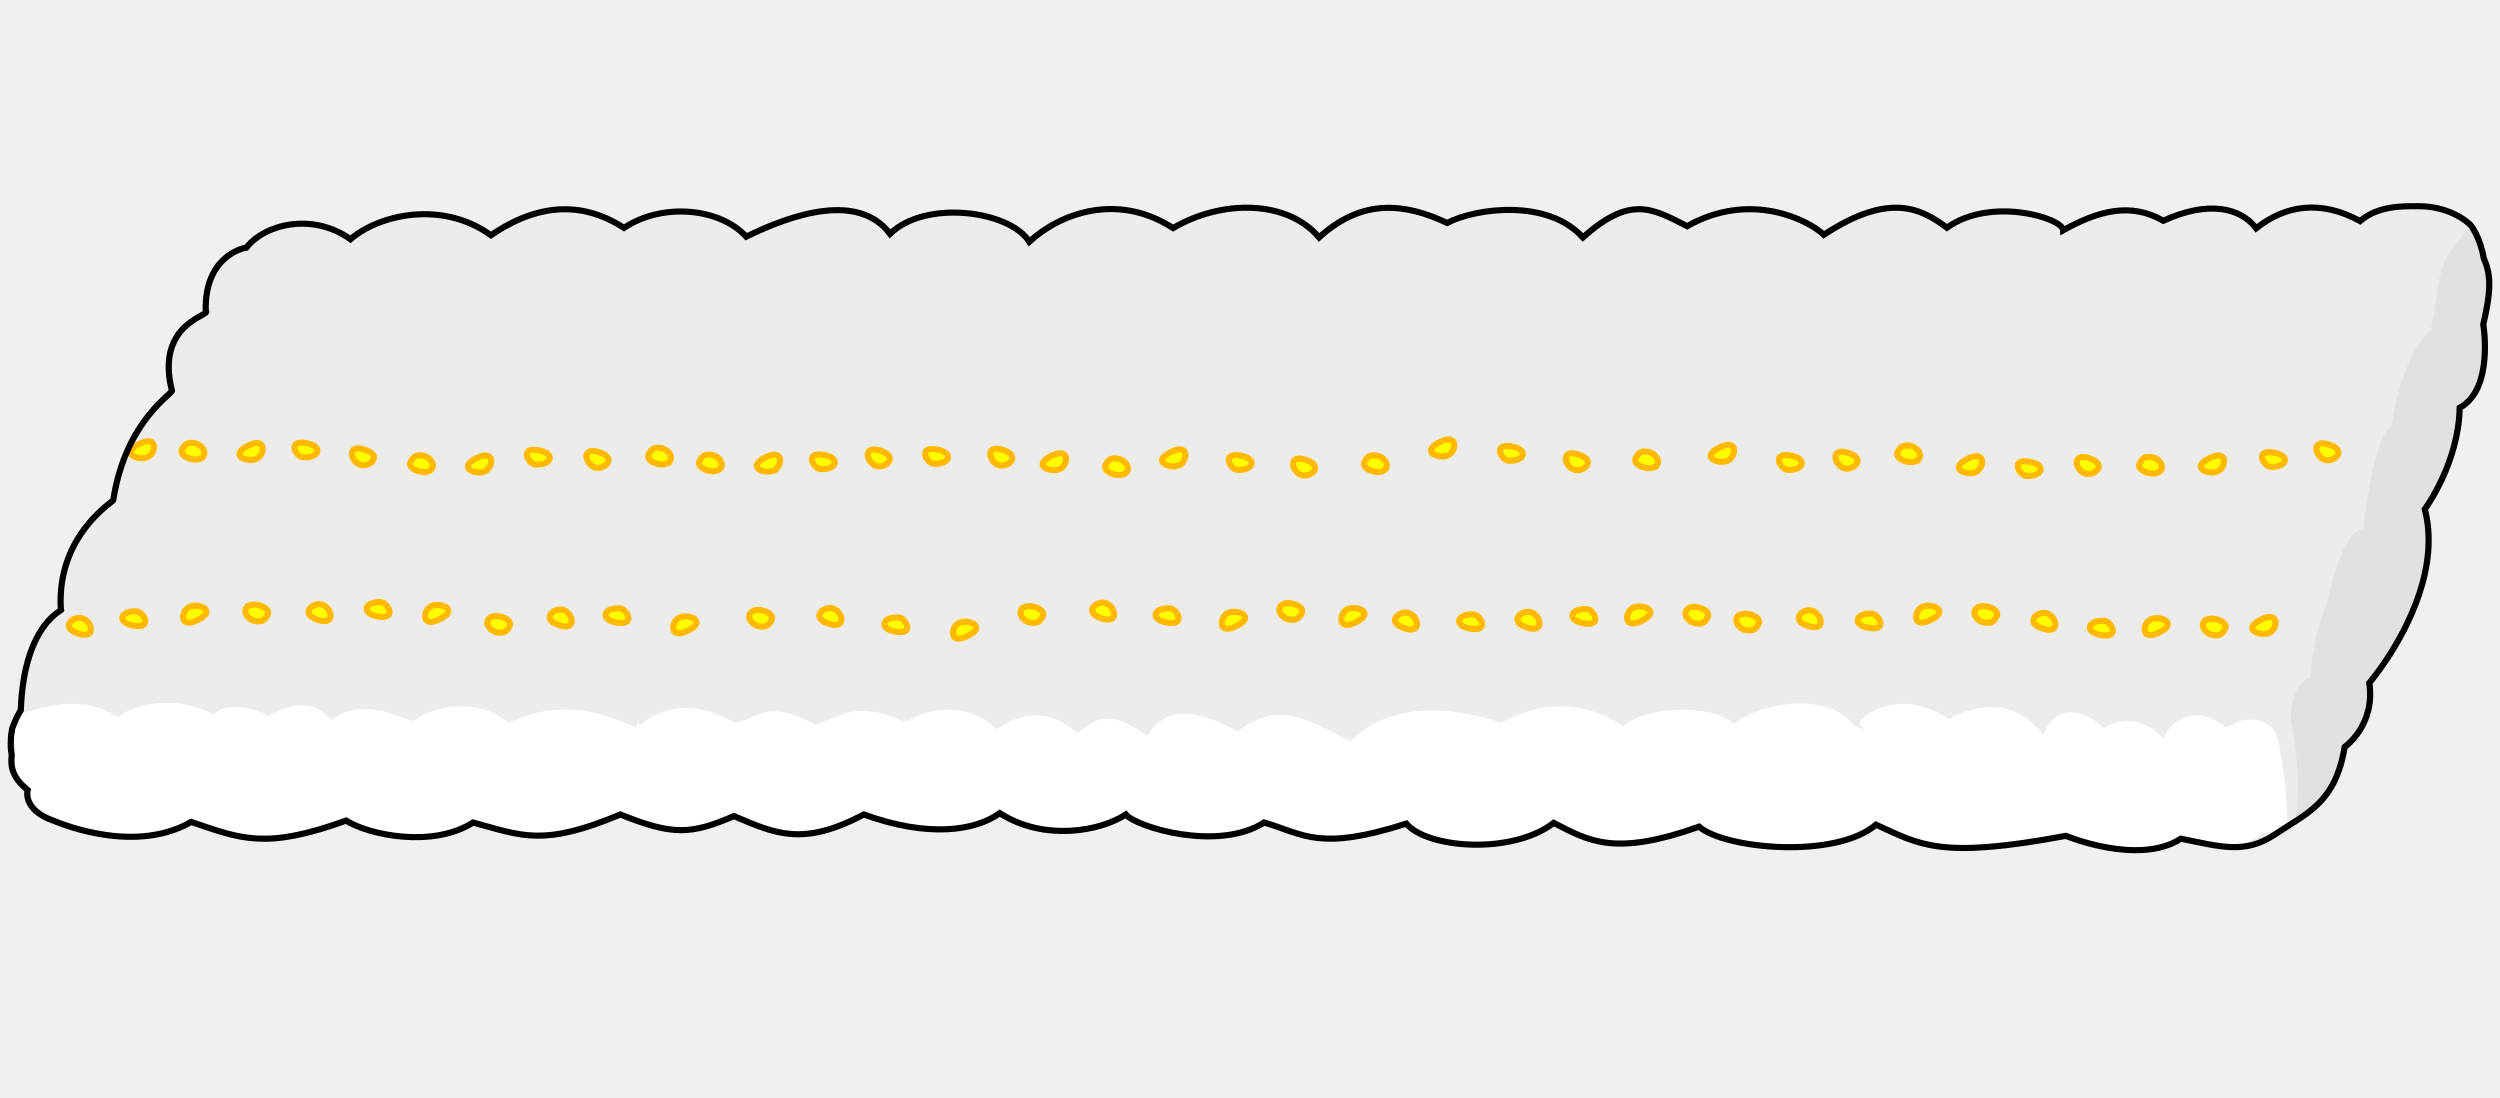
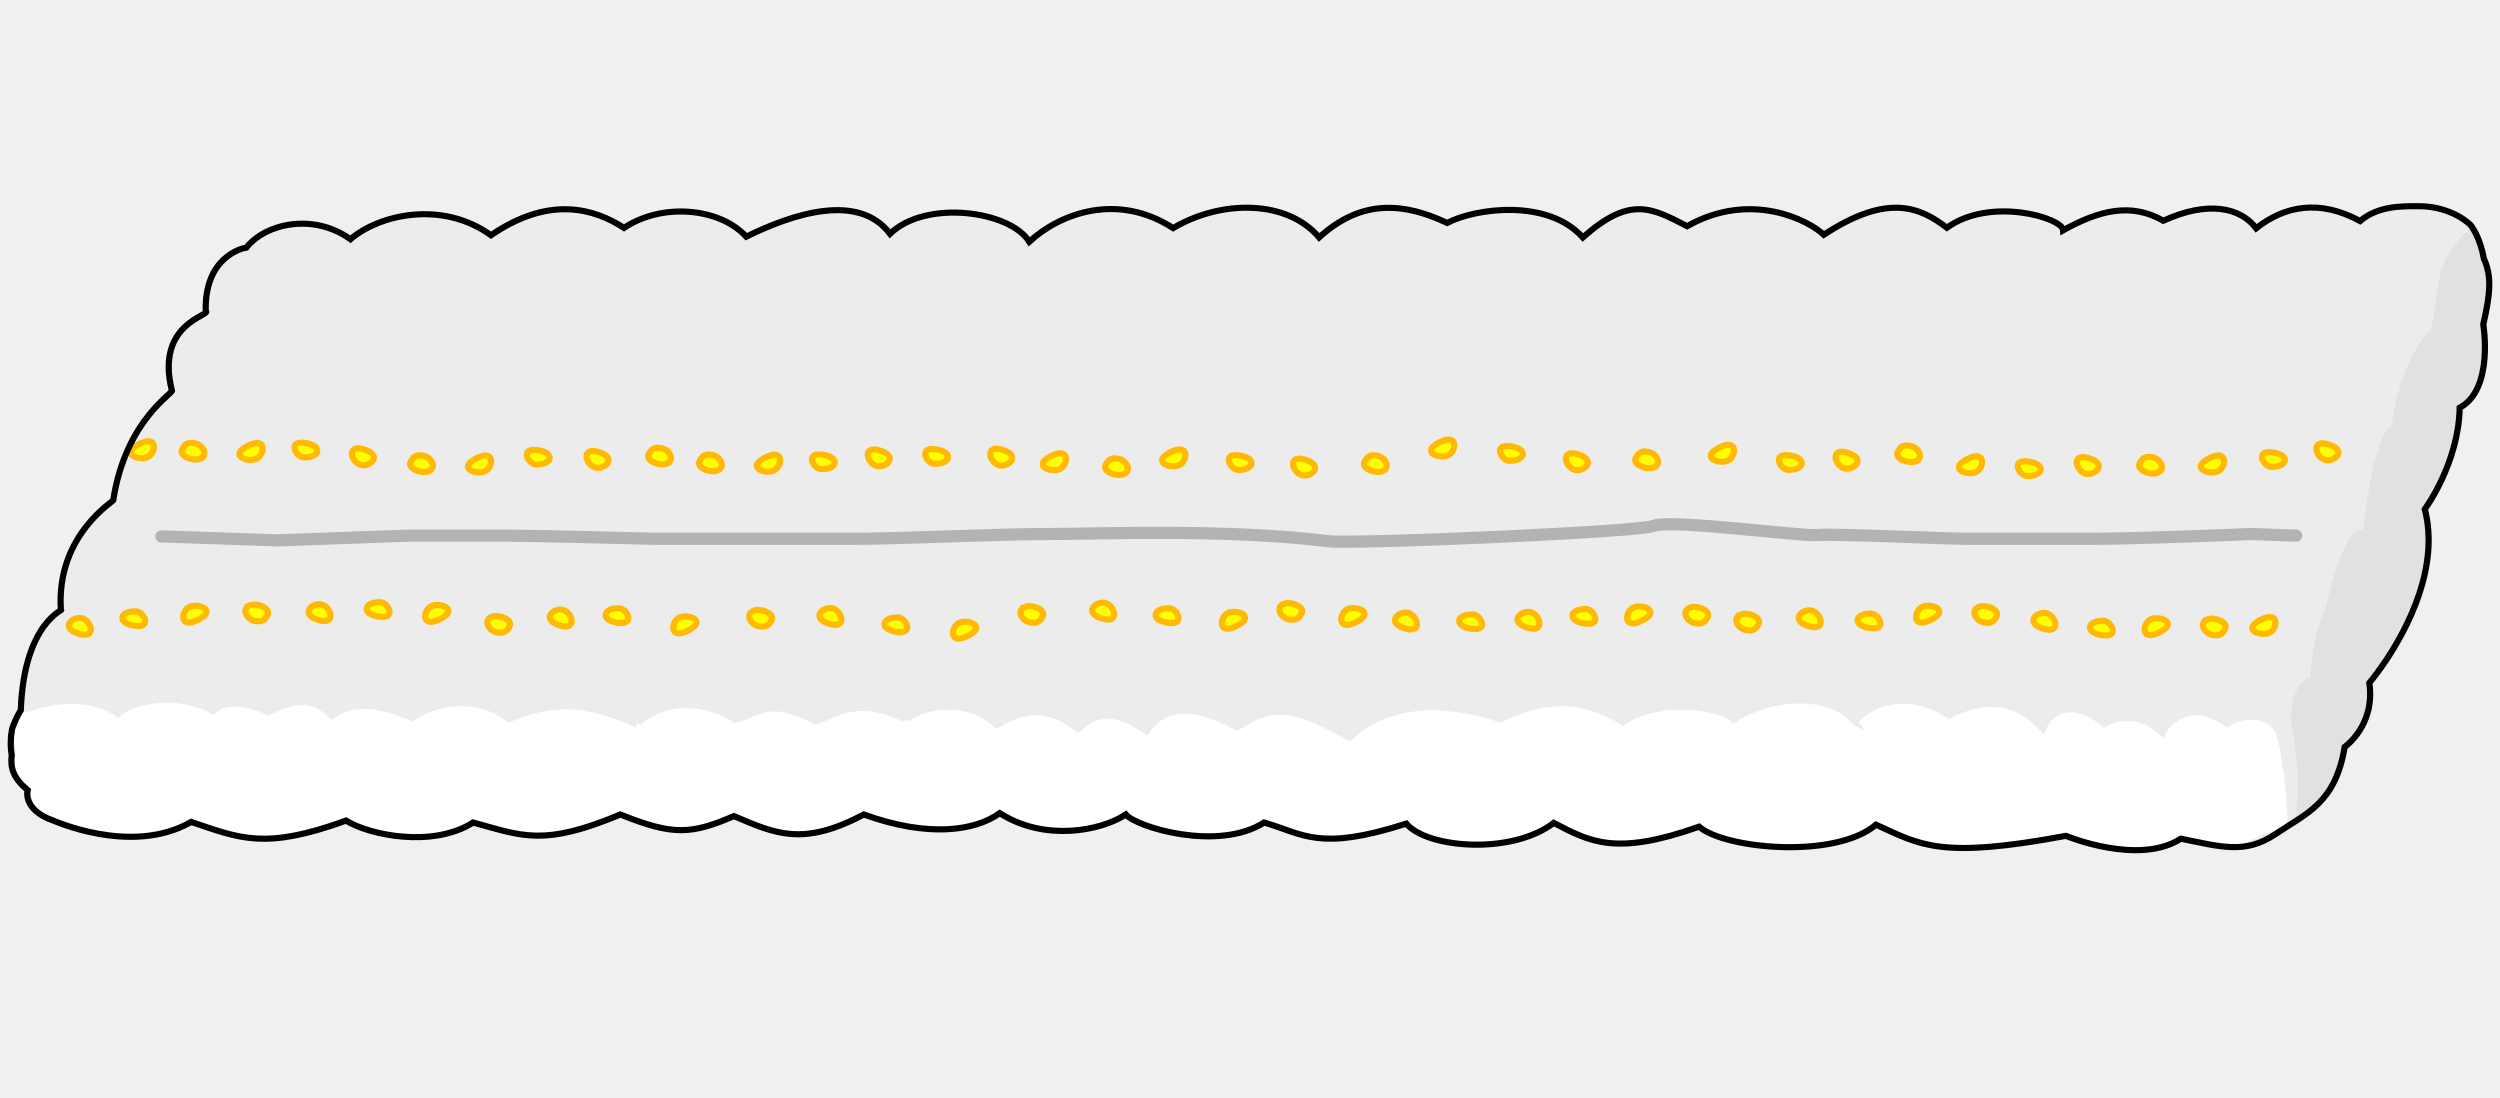
<svg xmlns="http://www.w3.org/2000/svg" version="1.1" id="svg2" height="360" width="820">
  <defs id="defs4">
    </defs>
  <g transform="translate(0,-692.3622)" id="layer1">
    <g id="g4954" transform="matrix(1.010924,0,0,1,3.786305,0)" style="stroke-width:2.009;stroke-miterlimit:4;stroke-dasharray:none">
      <path transform="translate(0,692.3622)" id="path5096" d="m 76.118,81.279 c 6.214,-8.036 21.778,-11.551 33.848,-2.811 9.174,-8.025 29.598,-12.942 45.598,-1.311 19.147,-13.266 33.713,-8.58 43.155,-2.396 12.444,-8.417 31.155,-6.595 39.655,2.854 15.397,-7.637 36.485,-14.528 46.673,-0.918 11.53,-11.356 38.89,-7.619 45.173,2.582 10.103,-9.379 28.609,-16.258 46.648,-4.457 15.645,-9.345 36.945,-9.41 47.398,3.043 14.023,-12.909 27.841,-11.271 41.53,-4.75 9.402,-4.944 32.723,-7.994 44.03,4.75 15.333,-13.725 22.236,-9.722 33.838,-3.682 20.728,-11.854 39.606,-1.794 44.338,2.818 21.041,-13.941 31.361,-8.829 39.936,-2.3 14.163,-10.325 37.535,-3.234 37.711,0.825 11.981,-6.727 22.164,-9.09 32.5,-3.125 14.47,-6.707 25.045,-4.358 30.146,2.479 9.403,-7.526 20.766,-9.51 33.707,-2.379 18.018,-12.085 32.426,-1.449 36,1.5 0,7.25 9.625,11.375 -1,27 0,0 7.593,27.302 -8.407,32.302 3.5,18.5 -5.593,33.698 -5.593,33.698 7,27.5 -18,57 -18,57 2,14 -8,21 -8,21 -6.025,7.012 -10.526,19.991 -10.526,19.991 -3.919,2.362 -14.199,10.555 -18.756,11.555 -17.428,3.824 -19.897,-15.592 -30.056,-17.555 -12.937,-2.5 -21.312,-7.75 -21.312,-7.75 -41,7.75 -70.75,7 -90.25,4.312 -19.5,-2.688 -28.75,-7.312 -28.75,-7.312 -27.25,9.75 -51,9.5 -67.937,6.812 -16.938,-2.688 -27.062,-7.812 -27.062,-7.812 -29.5,11.75 -52.25,11 -67.625,7.312 -15.375,-3.688 -23.375,-10.312 -23.375,-10.312 0,0 -14,7.375 -31.625,11.062 -17.625,3.688 -38.875,3.688 -53.375,-11.062 -20.25,10.5 -40,10.5 -54.688,7.875 -14.687,-2.625 -24.312,-7.875 -24.312,-7.875 -31.25,13.25 -53.5,13.75 -67.937,10.938 -14.438,-2.812 -21.062,-8.938 -21.062,-8.938 -29,12.25 -31.183,5.532 -47.683,2.47 -16.5,-3.062 -47.317,-2.47 -47.317,-2.47 -22,-15.5 -15.349,14.759 -15.349,14.759 -15,-14 -5,-28 -5,-28 1.016,-29.502 14.81,-33.226 13,-33 -1.566,-25 18.019,-36 17,-36 4.172,-26.894 20.205,-35.259 19,-36 C 46.536,105.714 65.182,103.462 63,102 62.531,81.902 78.337,80.868 76.118,81.279 z" style="fill:#ececec;fill-opacity:1;stroke:none" />
      <path id="path5102" transform="translate(0,692.3622)" d="m 798.312,74.344 c -13.003,11.611 -9.734,18.197 -13.438,33.938 -10.018,9.484 -12.754,31.777 -12.754,31.777 -5.926,2.463 -9.152,33.973 -9.152,33.973 -6.364,-2.121 -12.031,24.75 -12.031,24.75 0,0 -4.466,9.336 -4.938,23.344 0,0 -5.771,0.37 -6.562,13.406 2.625,13.75 2.804,23.189 1.679,33.564 C 747.155,263.602 753.668,265.245 757,245 c 0,0 10,-7 8,-21 0,0 25,-29.5 18,-57 0,0 10.944,-14.889 11.302,-33.235 11.216,-6.08 7.17,-27.358 7.17,-27.358 4.303,-13.003 -0.037,-27.205 -2.785,-32.032 z" style="fill:#e1e1e1;fill-opacity:1;stroke:none" />
      <path id="path5100" transform="translate(0,692.3622)" d="m 290.024,235.886 c -15.782,-7.616 -22.26,-1.485 -29.087,0.739 -15.058,-8.019 -17.967,-2.828 -26.057,-0.526 -19.407,-11.674 -32.464,1.405 -31.943,1.558 -16.195,-7.449 -27.708,-7.866 -41.494,-1.748 -9.643,-7.71 -23.034,-6.177 -31.516,-0.455 -14.317,-6.076 -20.857,-4.168 -25.991,-0.609 -7.222,-7.665 -14.911,-4.022 -20.752,-1.198 -4.356,-2.549 -13.638,-4.57 -17.818,-0.435 -12.183,-6.68 -26.151,-3.102 -30.805,0.883 -14.012,-8.934 -30.191,-0.821 -31.679,-1.061 -0.3,0.52 -1.118,2.267 -1.419,2.787 -0.252,0.436 -1.075,2.619 -1.283,3.187 -0.54,3.318 -0.59,4.525 0.22,6.338 -1.009,5.363 -0.842,8.96 4.82,13.804 0,0 -1.796,6.383 8.321,10 -0.921,-0.526 25.07,11.915 44.75,0.438 15.918,5.394 23.805,9.258 50.25,-0.438 7.444,4.738 28.13,9.103 41.215,0.629 16.045,4.422 22.746,7.959 47.785,-2.629 17.135,6.939 22.795,6.59 36.864,0.539 13.656,5.904 22.45,9.948 42.136,-0.539 20.713,7.581 35.95,5.497 44.094,-0.428 14.497,9.388 32.695,5.875 40.906,0.428 3.446,4.166 29.981,12.28 44.853,2.623 12.91,3.819 17.789,9.556 46.147,0.377 6.758,8.104 34.225,10.352 47.834,-0.231 11.723,6.135 19.916,10.981 47.166,1.231 8.397,7.336 44.163,10.724 57.388,-0.642 14.373,6.577 20.612,11.392 61.612,3.642 0,0 23.578,9.935 37.311,0.944 12.938,2.588 15.303,6.505 27.189,-0.694 3.451,-1.149 8.301,-0.771 8.348,-4.819 0.03,-2.612 -0.572,-12.634 -0.974,-14.657 -1.394,-7.019 -0.695,-8.312 -2.77,-14.398 -1.772,-5.198 -9.82,-7.647 -16.896,-3.036 -12.06,-9.242 -20.215,0.716 -20.845,3.012 -5.371,-5.37 -12.535,-6.579 -18.896,-2.976 -9.087,-7.878 -16.916,-5.487 -19.979,1.57 -7.26,-8.323 -16.964,-11.294 -30.362,-4.453 -18.414,-11.846 -31.381,1.902 -30.451,2.328 -6.959,-9.681 -26.935,-9.249 -39.404,-0.9 -8.169,-6.229 -27.796,-5.499 -35.94,0.869 -13.786,-8.848 -27.063,-7.634 -39.673,-0.969 -17.578,-5.924 -36.29,-6.201 -49.046,5.937 -15.956,-8.729 -24.052,-12.136 -36.42,-3.269 -14.466,-7.722 -23.217,-7.488 -29.554,1.214 -9.889,-6.819 -15.591,-6.665 -22.231,-0.67 -11.39,-9.369 -20.396,-4.917 -26.337,-1.302 -7.61,-7.629 -20.877,-7.91 -29.591,-1.993 z" style="fill:#ffffff;fill-opacity:1;stroke:#ececec;stroke-width:2.009;stroke-miterlimit:4;stroke-dasharray:none" />
      <path id="path4980" d="m 61.055,842.863 c 3.009,-1.182 1.008,-4.651 -1.608,-5.119 -2.046,-0.366 -3.139,-0.01 -4.132,2.091 -0.994,2.1 3.519,3.902 5.741,3.029 z" style="fill:#ffff00;stroke:#ffb900;stroke-width:2.009;stroke-linecap:butt;stroke-linejoin:miter;stroke-miterlimit:4;stroke-opacity:1;stroke-dasharray:none" />
      <path id="path4993" d="m 75.993,838.952 c -5.325,3.087 1.058,5.288 3.676,3.788 2.665,-1.528 3.096,-7.714 -3.676,-3.788 z" style="fill:#ffff00;stroke:#ffb900;stroke-width:2.009;stroke-linecap:butt;stroke-linejoin:miter;stroke-miterlimit:4;stroke-opacity:1;stroke-dasharray:none" />
      <path id="path4995" d="m 94.584,842.365 c 5.383,0.327 6.657,-3.819 0.69,-4.718 -5.966,-0.9 -2.907,4.584 -0.69,4.718 z" style="fill:#ffff00;stroke:#ffb900;stroke-width:2.009;stroke-linecap:butt;stroke-linejoin:miter;stroke-miterlimit:4;stroke-opacity:1;stroke-dasharray:none" />
      <path id="path4997" d="m 113.224,844.856 c 2.866,0.877 7.389,-2.964 1.342,-5.011 -6.047,-2.047 -4.532,4.035 -1.342,5.011 z" style="fill:#ffff00;stroke:#ffb900;stroke-width:2.009;stroke-linecap:butt;stroke-linejoin:miter;stroke-miterlimit:4;stroke-opacity:1;stroke-dasharray:none" />
      <path id="path4980-1" d="m 135.19,846.96 c 3.009,-1.182 1.008,-4.651 -1.608,-5.119 -2.046,-0.366 -3.139,-0.01 -4.132,2.091 -0.994,2.1 3.519,3.902 5.741,3.029 z" style="fill:#ffff00;stroke:#ffb900;stroke-width:2.009;stroke-linecap:butt;stroke-linejoin:miter;stroke-miterlimit:4;stroke-opacity:1;stroke-dasharray:none" />
      <path id="path4993-6" d="m 150.128,843.048 c -5.325,3.087 1.058,5.288 3.676,3.788 2.665,-1.528 3.096,-7.714 -3.676,-3.788 z" style="fill:#ffff00;stroke:#ffb900;stroke-width:2.009;stroke-linecap:butt;stroke-linejoin:miter;stroke-miterlimit:4;stroke-opacity:1;stroke-dasharray:none" />
      <path id="path4995-6" d="m 169.969,844.712 c 5.383,0.327 6.657,-3.819 0.69,-4.718 -5.966,-0.9 -2.906,4.584 -0.69,4.718 z" style="fill:#ffff00;stroke:#ffb900;stroke-width:2.009;stroke-linecap:butt;stroke-linejoin:miter;stroke-miterlimit:4;stroke-opacity:1;stroke-dasharray:none" />
      <path id="path4997-5" d="m 189.358,845.703 c 2.866,0.877 7.389,-2.964 1.342,-5.011 -6.047,-2.047 -4.532,4.035 -1.342,5.011 z" style="fill:#ffff00;stroke:#ffb900;stroke-width:2.009;stroke-linecap:butt;stroke-linejoin:miter;stroke-miterlimit:4;stroke-opacity:1;stroke-dasharray:none" />
      <path id="path4980-3" d="m 212.44,844.46 c 3.009,-1.182 1.008,-4.651 -1.608,-5.119 -2.046,-0.366 -3.139,-0.01 -4.132,2.091 -0.994,2.1 3.519,3.902 5.741,3.029 z" style="fill:#ffff00;stroke:#ffb900;stroke-width:2.009;stroke-linecap:butt;stroke-linejoin:miter;stroke-miterlimit:4;stroke-opacity:1;stroke-dasharray:none" />
      <path id="path4993-4" d="m 336.628,842.298 c -5.325,3.087 1.058,5.288 3.676,3.788 2.665,-1.528 3.096,-7.714 -3.676,-3.788 z" style="fill:#ffff00;stroke:#ffb900;stroke-width:2.009;stroke-linecap:butt;stroke-linejoin:miter;stroke-miterlimit:4;stroke-opacity:1;stroke-dasharray:none" />
      <path id="path4995-9" d="m 299.219,844.462 c 5.383,0.327 6.657,-3.819 0.69,-4.718 -5.966,-0.9 -2.906,4.584 -0.69,4.718 z" style="fill:#ffff00;stroke:#ffb900;stroke-width:2.009;stroke-linecap:butt;stroke-linejoin:miter;stroke-miterlimit:4;stroke-opacity:1;stroke-dasharray:none" />
      <path id="path4997-0" d="m 320.358,844.953 c 2.866,0.877 7.389,-2.964 1.342,-5.011 -6.047,-2.047 -4.532,4.035 -1.342,5.011 z" style="fill:#ffff00;stroke:#ffb900;stroke-width:2.009;stroke-linecap:butt;stroke-linejoin:miter;stroke-miterlimit:4;stroke-opacity:1;stroke-dasharray:none" />
      <path id="path4980-9" d="m 360.69,847.96 c 3.009,-1.182 1.008,-4.651 -1.608,-5.119 -2.046,-0.366 -3.139,-0.01 -4.132,2.091 -0.994,2.1 3.519,3.902 5.741,3.029 z" style="fill:#ffff00;stroke:#ffb900;stroke-width:2.009;stroke-linecap:butt;stroke-linejoin:miter;stroke-miterlimit:4;stroke-opacity:1;stroke-dasharray:none" />
      <path id="path4993-68" d="m 375.378,841.048 c -5.325,3.087 1.058,5.288 3.676,3.788 2.665,-1.528 3.096,-7.714 -3.676,-3.788 z" style="fill:#ffff00;stroke:#ffb900;stroke-width:2.009;stroke-linecap:butt;stroke-linejoin:miter;stroke-miterlimit:4;stroke-opacity:1;stroke-dasharray:none" />
      <path id="path4995-5" d="m 397.719,846.462 c 5.383,0.327 6.657,-3.819 0.69,-4.718 -5.966,-0.9 -2.906,4.584 -0.69,4.718 z" style="fill:#ffff00;stroke:#ffb900;stroke-width:2.009;stroke-linecap:butt;stroke-linejoin:miter;stroke-miterlimit:4;stroke-opacity:1;stroke-dasharray:none" />
      <path id="path4997-9" d="m 418.608,848.203 c 2.866,0.877 7.389,-2.964 1.342,-5.011 -6.047,-2.047 -4.532,4.035 -1.342,5.011 z" style="fill:#ffff00;stroke:#ffb900;stroke-width:2.009;stroke-linecap:butt;stroke-linejoin:miter;stroke-miterlimit:4;stroke-opacity:1;stroke-dasharray:none" />
      <path id="path4980-7" d="m 444.69,846.96 c 3.009,-1.182 1.008,-4.651 -1.608,-5.119 -2.046,-0.366 -3.139,-0.01 -4.132,2.091 -0.994,2.1 3.519,3.902 5.741,3.029 z" style="fill:#ffff00;stroke:#ffb900;stroke-width:2.009;stroke-linecap:butt;stroke-linejoin:miter;stroke-miterlimit:4;stroke-opacity:1;stroke-dasharray:none" />
      <path id="path4993-9" d="m 462.628,837.798 c -5.325,3.087 1.058,5.288 3.676,3.788 2.665,-1.528 3.096,-7.714 -3.676,-3.788 z" style="fill:#ffff00;stroke:#ffb900;stroke-width:2.009;stroke-linecap:butt;stroke-linejoin:miter;stroke-miterlimit:4;stroke-opacity:1;stroke-dasharray:none" />
      <path id="path4995-1" d="m 485.719,843.462 c 5.383,0.327 6.657,-3.819 0.69,-4.718 -5.966,-0.9 -2.906,4.584 -0.69,4.718 z" style="fill:#ffff00;stroke:#ffb900;stroke-width:2.009;stroke-linecap:butt;stroke-linejoin:miter;stroke-miterlimit:4;stroke-opacity:1;stroke-dasharray:none" />
      <path id="path4997-8" d="m 507.108,846.453 c 2.866,0.877 7.389,-2.964 1.342,-5.011 -6.047,-2.047 -4.532,4.035 -1.342,5.011 z" style="fill:#ffff00;stroke:#ffb900;stroke-width:2.009;stroke-linecap:butt;stroke-linejoin:miter;stroke-miterlimit:4;stroke-opacity:1;stroke-dasharray:none" />
      <path id="path4980-8" d="m 532.69,845.71 c 3.009,-1.182 1.008,-4.651 -1.608,-5.119 -2.046,-0.366 -3.139,-0.01 -4.132,2.091 -0.994,2.1 3.519,3.902 5.741,3.029 z" style="fill:#ffff00;stroke:#ffb900;stroke-width:2.009;stroke-linecap:butt;stroke-linejoin:miter;stroke-miterlimit:4;stroke-opacity:1;stroke-dasharray:none" />
      <path id="path4993-7" d="m 553.378,839.548 c -5.325,3.087 1.058,5.288 3.676,3.788 2.665,-1.528 3.096,-7.714 -3.676,-3.788 z" style="fill:#ffff00;stroke:#ffb900;stroke-width:2.009;stroke-linecap:butt;stroke-linejoin:miter;stroke-miterlimit:4;stroke-opacity:1;stroke-dasharray:none" />
      <path id="path4995-98" d="m 576.219,846.462 c 5.383,0.327 6.657,-3.819 0.69,-4.718 -5.966,-0.9 -2.907,4.584 -0.69,4.718 z" style="fill:#ffff00;stroke:#ffb900;stroke-width:2.009;stroke-linecap:butt;stroke-linejoin:miter;stroke-miterlimit:4;stroke-opacity:1;stroke-dasharray:none" />
      <path id="path4997-3" d="m 594.608,845.953 c 2.866,0.877 7.389,-2.964 1.342,-5.011 -6.047,-2.047 -4.532,4.035 -1.342,5.011 z" style="fill:#ffff00;stroke:#ffb900;stroke-width:2.009;stroke-linecap:butt;stroke-linejoin:miter;stroke-miterlimit:4;stroke-opacity:1;stroke-dasharray:none" />
      <path id="path4980-2" d="m 617.69,843.71 c 3.009,-1.182 1.008,-4.651 -1.608,-5.119 -2.046,-0.366 -3.139,-0.01 -4.132,2.091 -0.994,2.1 3.519,3.902 5.741,3.029 z" style="fill:#ffff00;stroke:#ffb900;stroke-width:2.009;stroke-linecap:butt;stroke-linejoin:miter;stroke-miterlimit:4;stroke-opacity:1;stroke-dasharray:none" />
      <path id="path4993-61" d="m 633.878,843.298 c -5.325,3.087 1.058,5.288 3.676,3.788 2.665,-1.528 3.096,-7.714 -3.676,-3.788 z" style="fill:#ffff00;stroke:#ffb900;stroke-width:2.009;stroke-linecap:butt;stroke-linejoin:miter;stroke-miterlimit:4;stroke-opacity:1;stroke-dasharray:none" />
      <path id="path4995-67" d="m 653.719,848.462 c 5.383,0.327 6.657,-3.819 0.69,-4.718 -5.966,-0.9 -2.907,4.584 -0.69,4.718 z" style="fill:#ffff00;stroke:#ffb900;stroke-width:2.009;stroke-linecap:butt;stroke-linejoin:miter;stroke-miterlimit:4;stroke-opacity:1;stroke-dasharray:none" />
      <path id="path4997-04" d="m 672.858,847.703 c 2.866,0.877 7.389,-2.964 1.342,-5.011 -6.047,-2.047 -4.532,4.035 -1.342,5.011 z" style="fill:#ffff00;stroke:#ffb900;stroke-width:2.009;stroke-linecap:butt;stroke-linejoin:miter;stroke-miterlimit:4;stroke-opacity:1;stroke-dasharray:none" />
      <path id="path4980-88" d="m 696.19,847.46 c 3.009,-1.182 1.008,-4.651 -1.608,-5.119 -2.046,-0.366 -3.139,-0.01 -4.132,2.091 -0.994,2.1 3.519,3.902 5.741,3.029 z" style="fill:#ffff00;stroke:#ffb900;stroke-width:2.009;stroke-linecap:butt;stroke-linejoin:miter;stroke-miterlimit:4;stroke-opacity:1;stroke-dasharray:none" />
      <path id="path4993-99" d="m 712.378,843.048 c -5.325,3.087 1.058,5.288 3.676,3.788 2.665,-1.528 3.096,-7.714 -3.676,-3.788 z" style="fill:#ffff00;stroke:#ffb900;stroke-width:2.009;stroke-linecap:butt;stroke-linejoin:miter;stroke-miterlimit:4;stroke-opacity:1;stroke-dasharray:none" />
      <path id="path4995-0" d="m 732.969,845.462 c 5.383,0.327 6.657,-3.819 0.69,-4.718 -5.966,-0.9 -2.907,4.584 -0.69,4.718 z" style="fill:#ffff00;stroke:#ffb900;stroke-width:2.009;stroke-linecap:butt;stroke-linejoin:miter;stroke-miterlimit:4;stroke-opacity:1;stroke-dasharray:none" />
      <path id="path4997-1" d="m 750.608,843.203 c 2.866,0.877 7.389,-2.964 1.342,-5.011 -6.047,-2.047 -4.532,4.035 -1.342,5.011 z" style="fill:#ffff00;stroke:#ffb900;stroke-width:2.009;stroke-linecap:butt;stroke-linejoin:miter;stroke-miterlimit:4;stroke-opacity:1;stroke-dasharray:none" />
      <path id="path4980-91" d="m 228.94,846.71 c 3.009,-1.182 1.008,-4.651 -1.608,-5.119 -2.046,-0.366 -3.139,-0.01 -4.132,2.091 -0.994,2.1 3.519,3.902 5.741,3.029 z" style="fill:#ffff00;stroke:#ffb900;stroke-width:2.009;stroke-linecap:butt;stroke-linejoin:miter;stroke-miterlimit:4;stroke-opacity:1;stroke-dasharray:none" />
      <path id="path4993-689" d="m 243.878,842.798 c -5.325,3.087 1.058,5.288 3.676,3.788 2.665,-1.528 3.096,-7.714 -3.676,-3.788 z" style="fill:#ffff00;stroke:#ffb900;stroke-width:2.009;stroke-linecap:butt;stroke-linejoin:miter;stroke-miterlimit:4;stroke-opacity:1;stroke-dasharray:none" />
      <path id="path4995-59" d="m 262.469,846.212 c 5.383,0.327 6.657,-3.819 0.69,-4.718 -5.966,-0.9 -2.906,4.584 -0.69,4.718 z" style="fill:#ffff00;stroke:#ffb900;stroke-width:2.009;stroke-linecap:butt;stroke-linejoin:miter;stroke-miterlimit:4;stroke-opacity:1;stroke-dasharray:none" />
      <path id="path4997-13" d="m 280.608,845.203 c 2.866,0.877 7.389,-2.964 1.342,-5.011 -6.047,-2.047 -4.532,4.035 -1.342,5.011 z" style="fill:#ffff00;stroke:#ffb900;stroke-width:2.009;stroke-linecap:butt;stroke-linejoin:miter;stroke-miterlimit:4;stroke-opacity:1;stroke-dasharray:none" />
      <g style="stroke:#ffb900;stroke-width:2.009;stroke-miterlimit:4;stroke-opacity:1;stroke-dasharray:none" transform="matrix(-1,0,0,-1,749,1792.724)" id="g5273">
        <path style="fill:#ffff00;stroke:#ffb900;stroke-width:2.009;stroke-linecap:butt;stroke-linejoin:miter;stroke-miterlimit:4;stroke-opacity:1;stroke-dasharray:none" d="m 36.497,897.229 c 3.009,-1.182 1.008,-4.651 -1.608,-5.119 -2.046,-0.366 -3.139,-0.01 -4.132,2.091 -0.994,2.1 3.519,3.902 5.741,3.029 z" id="path4980-12" />
        <path style="fill:#ffff00;stroke:#ffb900;stroke-width:2.009;stroke-linecap:butt;stroke-linejoin:miter;stroke-miterlimit:4;stroke-opacity:1;stroke-dasharray:none" d="m 51.435,893.317 c -5.325,3.087 1.058,5.288 3.676,3.788 2.665,-1.528 3.096,-7.714 -3.676,-3.788 z" id="path4993-70" />
        <path style="fill:#ffff00;stroke:#ffb900;stroke-width:2.009;stroke-linecap:butt;stroke-linejoin:miter;stroke-miterlimit:4;stroke-opacity:1;stroke-dasharray:none" d="m 70.026,896.731 c 5.383,0.327 6.657,-3.819 0.69,-4.718 -5.966,-0.9 -2.907,4.584 -0.69,4.718 z" id="path4995-7" />
        <path style="fill:#ffff00;stroke:#ffb900;stroke-width:2.009;stroke-linecap:butt;stroke-linejoin:miter;stroke-miterlimit:4;stroke-opacity:1;stroke-dasharray:none" d="m 88.666,899.222 c 2.866,0.877 7.389,-2.964 1.342,-5.011 -6.047,-2.047 -4.532,4.035 -1.342,5.011 z" id="path4997-7" />
        <path style="fill:#ffff00;stroke:#ffb900;stroke-width:2.009;stroke-linecap:butt;stroke-linejoin:miter;stroke-miterlimit:4;stroke-opacity:1;stroke-dasharray:none" d="m 110.632,901.325 c 3.009,-1.182 1.008,-4.651 -1.608,-5.119 -2.046,-0.366 -3.139,-0.01 -4.132,2.091 -0.994,2.1 3.519,3.902 5.741,3.029 z" id="path4980-1-2" />
        <path style="fill:#ffff00;stroke:#ffb900;stroke-width:2.009;stroke-linecap:butt;stroke-linejoin:miter;stroke-miterlimit:4;stroke-opacity:1;stroke-dasharray:none" d="m 125.57,897.413 c -5.325,3.087 1.058,5.288 3.676,3.788 2.665,-1.528 3.096,-7.714 -3.676,-3.788 z" id="path4993-6-3" />
        <path style="fill:#ffff00;stroke:#ffb900;stroke-width:2.009;stroke-linecap:butt;stroke-linejoin:miter;stroke-miterlimit:4;stroke-opacity:1;stroke-dasharray:none" d="m 145.411,899.077 c 5.383,0.327 6.657,-3.819 0.69,-4.718 -5.966,-0.9 -2.906,4.584 -0.69,4.718 z" id="path4995-6-8" />
        <path style="fill:#ffff00;stroke:#ffb900;stroke-width:2.009;stroke-linecap:butt;stroke-linejoin:miter;stroke-miterlimit:4;stroke-opacity:1;stroke-dasharray:none" d="m 164.801,900.068 c 2.866,0.877 7.389,-2.964 1.342,-5.011 -6.047,-2.047 -4.532,4.035 -1.342,5.011 z" id="path4997-5-0" />
        <path style="fill:#ffff00;stroke:#ffb900;stroke-width:2.009;stroke-linecap:butt;stroke-linejoin:miter;stroke-miterlimit:4;stroke-opacity:1;stroke-dasharray:none" d="m 187.882,898.825 c 3.009,-1.182 1.008,-4.651 -1.608,-5.119 -2.046,-0.366 -3.139,-0.01 -4.132,2.091 -0.994,2.1 3.519,3.902 5.741,3.029 z" id="path4980-3-1" />
        <path style="fill:#ffff00;stroke:#ffb900;stroke-width:2.009;stroke-linecap:butt;stroke-linejoin:miter;stroke-miterlimit:4;stroke-opacity:1;stroke-dasharray:none" d="m 312.07,896.663 c -5.325,3.087 1.058,5.288 3.676,3.788 2.665,-1.528 3.096,-7.714 -3.676,-3.788 z" id="path4993-4-0" />
        <path style="fill:#ffff00;stroke:#ffb900;stroke-width:2.009;stroke-linecap:butt;stroke-linejoin:miter;stroke-miterlimit:4;stroke-opacity:1;stroke-dasharray:none" d="m 274.661,898.827 c 5.383,0.327 6.657,-3.819 0.69,-4.718 -5.966,-0.9 -2.906,4.584 -0.69,4.718 z" id="path4995-9-5" />
        <path style="fill:#ffff00;stroke:#ffb900;stroke-width:2.009;stroke-linecap:butt;stroke-linejoin:miter;stroke-miterlimit:4;stroke-opacity:1;stroke-dasharray:none" d="m 295.801,899.318 c 2.866,0.877 7.389,-2.964 1.342,-5.011 -6.047,-2.047 -4.532,4.035 -1.342,5.011 z" id="path4997-0-8" />
        <path style="fill:#ffff00;stroke:#ffb900;stroke-width:2.009;stroke-linecap:butt;stroke-linejoin:miter;stroke-miterlimit:4;stroke-opacity:1;stroke-dasharray:none" d="m 336.132,902.325 c 3.009,-1.182 1.008,-4.651 -1.608,-5.119 -2.046,-0.366 -3.139,-0.01 -4.132,2.091 -0.994,2.1 3.519,3.902 5.741,3.029 z" id="path4980-9-9" />
        <path style="fill:#ffff00;stroke:#ffb900;stroke-width:2.009;stroke-linecap:butt;stroke-linejoin:miter;stroke-miterlimit:4;stroke-opacity:1;stroke-dasharray:none" d="m 350.82,895.413 c -5.325,3.087 1.058,5.288 3.676,3.788 2.665,-1.528 3.096,-7.714 -3.676,-3.788 z" id="path4993-68-5" />
        <path style="fill:#ffff00;stroke:#ffb900;stroke-width:2.009;stroke-linecap:butt;stroke-linejoin:miter;stroke-miterlimit:4;stroke-opacity:1;stroke-dasharray:none" d="m 373.161,900.827 c 5.383,0.327 6.657,-3.819 0.69,-4.718 -5.966,-0.9 -2.906,4.584 -0.69,4.718 z" id="path4995-5-7" />
        <path style="fill:#ffff00;stroke:#ffb900;stroke-width:2.009;stroke-linecap:butt;stroke-linejoin:miter;stroke-miterlimit:4;stroke-opacity:1;stroke-dasharray:none" d="m 394.051,902.568 c 2.866,0.877 7.389,-2.964 1.342,-5.011 -6.047,-2.047 -4.532,4.035 -1.342,5.011 z" id="path4997-9-8" />
        <path style="fill:#ffff00;stroke:#ffb900;stroke-width:2.009;stroke-linecap:butt;stroke-linejoin:miter;stroke-miterlimit:4;stroke-opacity:1;stroke-dasharray:none" d="m 420.132,901.325 c 3.009,-1.182 1.008,-4.651 -1.608,-5.119 -2.046,-0.366 -3.139,-0.01 -4.132,2.091 -0.994,2.1 3.519,3.902 5.741,3.029 z" id="path4980-7-7" />
        <path style="fill:#ffff00;stroke:#ffb900;stroke-width:2.009;stroke-linecap:butt;stroke-linejoin:miter;stroke-miterlimit:4;stroke-opacity:1;stroke-dasharray:none" d="m 438.07,892.163 c -5.325,3.087 1.058,5.288 3.676,3.788 2.665,-1.528 3.096,-7.714 -3.676,-3.788 z" id="path4993-9-0" />
        <path style="fill:#ffff00;stroke:#ffb900;stroke-width:2.009;stroke-linecap:butt;stroke-linejoin:miter;stroke-miterlimit:4;stroke-opacity:1;stroke-dasharray:none" d="m 461.161,897.827 c 5.383,0.327 6.657,-3.819 0.69,-4.718 -5.966,-0.9 -2.906,4.584 -0.69,4.718 z" id="path4995-1-9" />
        <path style="fill:#ffff00;stroke:#ffb900;stroke-width:2.009;stroke-linecap:butt;stroke-linejoin:miter;stroke-miterlimit:4;stroke-opacity:1;stroke-dasharray:none" d="m 482.551,900.818 c 2.866,0.877 7.389,-2.964 1.342,-5.011 -6.047,-2.047 -4.532,4.035 -1.342,5.011 z" id="path4997-8-6" />
        <path style="fill:#ffff00;stroke:#ffb900;stroke-width:2.009;stroke-linecap:butt;stroke-linejoin:miter;stroke-miterlimit:4;stroke-opacity:1;stroke-dasharray:none" d="m 508.132,900.075 c 3.009,-1.182 1.008,-4.651 -1.608,-5.119 -2.046,-0.366 -3.139,-0.01 -4.132,2.091 -0.994,2.1 3.519,3.902 5.741,3.029 z" id="path4980-8-1" />
        <path style="fill:#ffff00;stroke:#ffb900;stroke-width:2.009;stroke-linecap:butt;stroke-linejoin:miter;stroke-miterlimit:4;stroke-opacity:1;stroke-dasharray:none" d="m 528.82,893.913 c -5.325,3.087 1.058,5.288 3.676,3.788 2.665,-1.528 3.096,-7.714 -3.676,-3.788 z" id="path4993-7-5" />
        <path style="fill:#ffff00;stroke:#ffb900;stroke-width:2.009;stroke-linecap:butt;stroke-linejoin:miter;stroke-miterlimit:4;stroke-opacity:1;stroke-dasharray:none" d="m 551.661,900.827 c 5.383,0.327 6.657,-3.819 0.69,-4.718 -5.966,-0.9 -2.907,4.584 -0.69,4.718 z" id="path4995-98-4" />
        <path style="fill:#ffff00;stroke:#ffb900;stroke-width:2.009;stroke-linecap:butt;stroke-linejoin:miter;stroke-miterlimit:4;stroke-opacity:1;stroke-dasharray:none" d="m 570.051,900.318 c 2.866,0.877 7.389,-2.964 1.342,-5.011 -6.047,-2.047 -4.532,4.035 -1.342,5.011 z" id="path4997-3-1" />
        <path style="fill:#ffff00;stroke:#ffb900;stroke-width:2.009;stroke-linecap:butt;stroke-linejoin:miter;stroke-miterlimit:4;stroke-opacity:1;stroke-dasharray:none" d="m 593.132,898.075 c 3.009,-1.182 1.008,-4.651 -1.608,-5.119 -2.046,-0.366 -3.139,-0.01 -4.132,2.091 -0.994,2.1 3.519,3.902 5.741,3.029 z" id="path4980-2-0" />
        <path style="fill:#ffff00;stroke:#ffb900;stroke-width:2.009;stroke-linecap:butt;stroke-linejoin:miter;stroke-miterlimit:4;stroke-opacity:1;stroke-dasharray:none" d="m 609.32,897.663 c -5.325,3.087 1.058,5.288 3.676,3.788 2.665,-1.528 3.096,-7.714 -3.676,-3.788 z" id="path4993-61-3" />
        <path style="fill:#ffff00;stroke:#ffb900;stroke-width:2.009;stroke-linecap:butt;stroke-linejoin:miter;stroke-miterlimit:4;stroke-opacity:1;stroke-dasharray:none" d="m 629.161,902.827 c 5.383,0.327 6.657,-3.819 0.69,-4.718 -5.966,-0.9 -2.907,4.584 -0.69,4.718 z" id="path4995-67-4" />
        <path style="fill:#ffff00;stroke:#ffb900;stroke-width:2.009;stroke-linecap:butt;stroke-linejoin:miter;stroke-miterlimit:4;stroke-opacity:1;stroke-dasharray:none" d="m 648.301,902.068 c 2.866,0.877 7.389,-2.964 1.342,-5.011 -6.047,-2.047 -4.532,4.035 -1.342,5.011 z" id="path4997-04-6" />
        <path style="fill:#ffff00;stroke:#ffb900;stroke-width:2.009;stroke-linecap:butt;stroke-linejoin:miter;stroke-miterlimit:4;stroke-opacity:1;stroke-dasharray:none" d="m 671.632,901.825 c 3.009,-1.182 1.008,-4.651 -1.608,-5.119 -2.046,-0.366 -3.139,-0.01 -4.132,2.091 -0.994,2.1 3.519,3.902 5.741,3.029 z" id="path4980-88-4" />
        <path style="fill:#ffff00;stroke:#ffb900;stroke-width:2.009;stroke-linecap:butt;stroke-linejoin:miter;stroke-miterlimit:4;stroke-opacity:1;stroke-dasharray:none" d="m 687.82,897.413 c -5.325,3.087 1.058,5.288 3.676,3.788 2.665,-1.528 3.096,-7.714 -3.676,-3.788 z" id="path4993-99-5" />
        <path style="fill:#ffff00;stroke:#ffb900;stroke-width:2.009;stroke-linecap:butt;stroke-linejoin:miter;stroke-miterlimit:4;stroke-opacity:1;stroke-dasharray:none" d="m 708.411,899.827 c 5.383,0.327 6.657,-3.819 0.69,-4.718 -5.966,-0.9 -2.907,4.584 -0.69,4.718 z" id="path4995-0-8" />
        <path style="fill:#ffff00;stroke:#ffb900;stroke-width:2.009;stroke-linecap:butt;stroke-linejoin:miter;stroke-miterlimit:4;stroke-opacity:1;stroke-dasharray:none" d="m 726.051,897.568 c 2.866,0.877 7.389,-2.964 1.342,-5.011 -6.047,-2.047 -4.532,4.035 -1.342,5.011 z" id="path4997-1-1" />
        <path style="fill:#ffff00;stroke:#ffb900;stroke-width:2.009;stroke-linecap:butt;stroke-linejoin:miter;stroke-miterlimit:4;stroke-opacity:1;stroke-dasharray:none" d="m 204.382,901.075 c 3.009,-1.182 1.008,-4.651 -1.608,-5.119 -2.046,-0.366 -3.139,-0.01 -4.132,2.091 -0.994,2.1 3.519,3.902 5.741,3.029 z" id="path4980-91-7" />
        <path style="fill:#ffff00;stroke:#ffb900;stroke-width:2.009;stroke-linecap:butt;stroke-linejoin:miter;stroke-miterlimit:4;stroke-opacity:1;stroke-dasharray:none" d="m 219.32,897.163 c -5.325,3.087 1.058,5.288 3.676,3.788 2.665,-1.528 3.096,-7.714 -3.676,-3.788 z" id="path4993-689-8" />
        <path style="fill:#ffff00;stroke:#ffb900;stroke-width:2.009;stroke-linecap:butt;stroke-linejoin:miter;stroke-miterlimit:4;stroke-opacity:1;stroke-dasharray:none" d="m 237.911,900.577 c 5.383,0.327 6.657,-3.819 0.69,-4.718 -5.966,-0.9 -2.906,4.584 -0.69,4.718 z" id="path4995-59-0" />
        <path style="fill:#ffff00;stroke:#ffb900;stroke-width:2.009;stroke-linecap:butt;stroke-linejoin:miter;stroke-miterlimit:4;stroke-opacity:1;stroke-dasharray:none" d="m 256.051,899.568 c 2.866,0.877 7.389,-2.964 1.342,-5.011 -6.047,-2.047 -4.532,4.035 -1.342,5.011 z" id="path4997-13-0" />
      </g>
      <path id="path4993-92" d="m 40.713,838.383 c -5.325,3.087 1.058,5.288 3.676,3.788 2.665,-1.528 3.096,-7.714 -3.676,-3.788 z" style="fill:#ffff00;stroke:#ffb900;stroke-width:2.009;stroke-linecap:butt;stroke-linejoin:miter;stroke-miterlimit:4;stroke-opacity:1;stroke-dasharray:none" />
      <path id="path4993-41" d="m 729.082,896.013 c -5.325,3.087 1.058,5.288 3.676,3.788 2.665,-1.528 3.096,-7.714 -3.676,-3.788 z" style="fill:#ffff00;stroke:#ffb900;stroke-width:2.009;stroke-linecap:butt;stroke-linejoin:miter;stroke-miterlimit:4;stroke-opacity:1;stroke-dasharray:none" />
      <path id="path5336" transform="translate(0,692.3622)" d="M 780.719,67.625 C 775.626,67.662 767.904,67.434 762,72.5 c -12.941,-7.131 -24.316,-5.151 -33.719,2.375 -5.101,-6.836 -15.655,-9.176 -30.125,-2.469 -10.336,-5.965 -20.519,-3.602 -32.5,3.125 C 665.48,71.472 642.1,64.363 627.938,74.688 619.363,68.159 609.041,63.059 588,77 583.268,72.389 564.385,62.334 543.656,74.188 532.054,68.148 525.146,64.15 509.812,77.875 498.506,65.131 475.183,68.181 465.781,73.125 452.093,66.604 438.273,64.966 424.25,77.875 413.797,65.422 392.52,65.467 376.875,74.812 358.836,63.012 340.322,69.902 330.219,79.281 323.937,69.08 296.561,65.331 285.031,76.688 274.843,63.077 253.772,69.988 238.375,77.625 229.875,68.177 211.163,66.333 198.719,74.75 c -9.442,-6.184 -24.009,-10.859 -43.156,2.406 -16,-11.632 -36.42,-6.713 -45.594,1.312 C 97.934,69.753 82.437,73.232 76.188,81.219 74.656,81.416 62.59,84.414 63,102 c 2.182,1.462 -16.464,3.714 -11,26 1.205,0.741 -14.828,9.106 -19,36 1.019,0 -18.566,11 -17,36 1.81,-0.226 -11.984,3.498 -13,33 0,0 3.831e-4,0.031 0,0.031 -0.033,5e-4 -0.1,0.004 -0.125,0 -0.063,0.11 -0.182,0.398 -0.281,0.594 -0.091,0.179 -0.175,0.317 -0.281,0.531 -0.215,0.392 -0.494,0.866 -0.75,1.438 -0.028,0.053 -0.071,0.179 -0.094,0.219 -0.252,0.436 -1.073,2.62 -1.281,3.188 -0.27,1.659 -0.427,2.807 -0.406,3.75 -0.103,1.509 -0.036,3.152 0.281,4.875 -0.48,4.175 0.337,7.408 5.156,11.531 0,0 -1.805,6.383 8.312,10 -0.921,-0.526 25.07,11.915 44.75,0.438 15.918,5.394 23.805,9.258 50.25,-0.438 7.444,4.738 28.134,9.099 41.219,0.625 16.045,4.422 22.743,7.963 47.781,-2.625 17.135,6.939 22.806,6.583 36.875,0.531 13.656,5.904 22.438,9.956 42.125,-0.531 20.713,7.581 35.949,5.488 44.094,-0.438 14.497,9.388 32.695,5.885 40.906,0.438 3.446,4.166 30.003,12.283 44.875,2.625 12.91,3.819 17.768,9.554 46.125,0.375 6.758,8.104 34.235,10.332 47.844,-0.25 11.723,6.135 19.906,11 47.156,1.25 8.397,7.336 44.182,10.71 57.406,-0.656 14.373,6.577 20.594,11.406 61.594,3.656 0,0 23.579,9.928 37.312,0.938 12.938,2.588 20.801,5.262 30.73,-1.532 C 744.502,266.768 753.94,263.593 757,245 c 0,0 10,-7 8,-21 0,0 0.868,-1.04 2.25,-2.906 0.921,-1.244 2.086,-2.861 3.344,-4.781 C 777.509,205.752 787.812,185.906 783,167 c 0,0 10.954,-14.904 11.312,-33.25 11.216,-6.08 7.656,-27.344 7.656,-27.344 C 804.245,96.405 804.797,90.592 802.125,84.75 801.016,77.933 798,74 798,74 c 0.035,-0.137 -6.077,-6.456 -17.281,-6.375 z" style="fill:none;stroke:#000000;stroke-width:2.009;stroke-miterlimit:4;stroke-opacity:1;stroke-dasharray:none" />
    </g>
+     <path style="fill:none;stroke:#b3b3b3;stroke-width:4;stroke-linecap:round;stroke-linejoin:round;stroke-miterlimit:4;stroke-opacity:1;stroke-dasharray:none;stroke-dashoffset:0" d="m 52.953,868.306 38.27,1.298 42.522,-1.557 c 0,0 26.222,0 33.309,0 7.087,0 47.483,1.038 47.483,1.038 0,0 48.9,0 65.2,0 16.3,0 46.066,-1.533 63.783,-1.557 17.458,-0.024 58.229,-1.786 92.131,2.336 8.629,1.049 102.314,-3.043 106.679,-5 5.174,-2.319 48.765,3.519 53.726,3 4.961,-0.519 42.992,1.221 48.661,1.221 5.67,0 24.804,0 41.105,0 16.3,0 52.444,-1.557 52.444,-1.557 l 14.883,0.519" id="path4800" />
  </g>
</svg>
